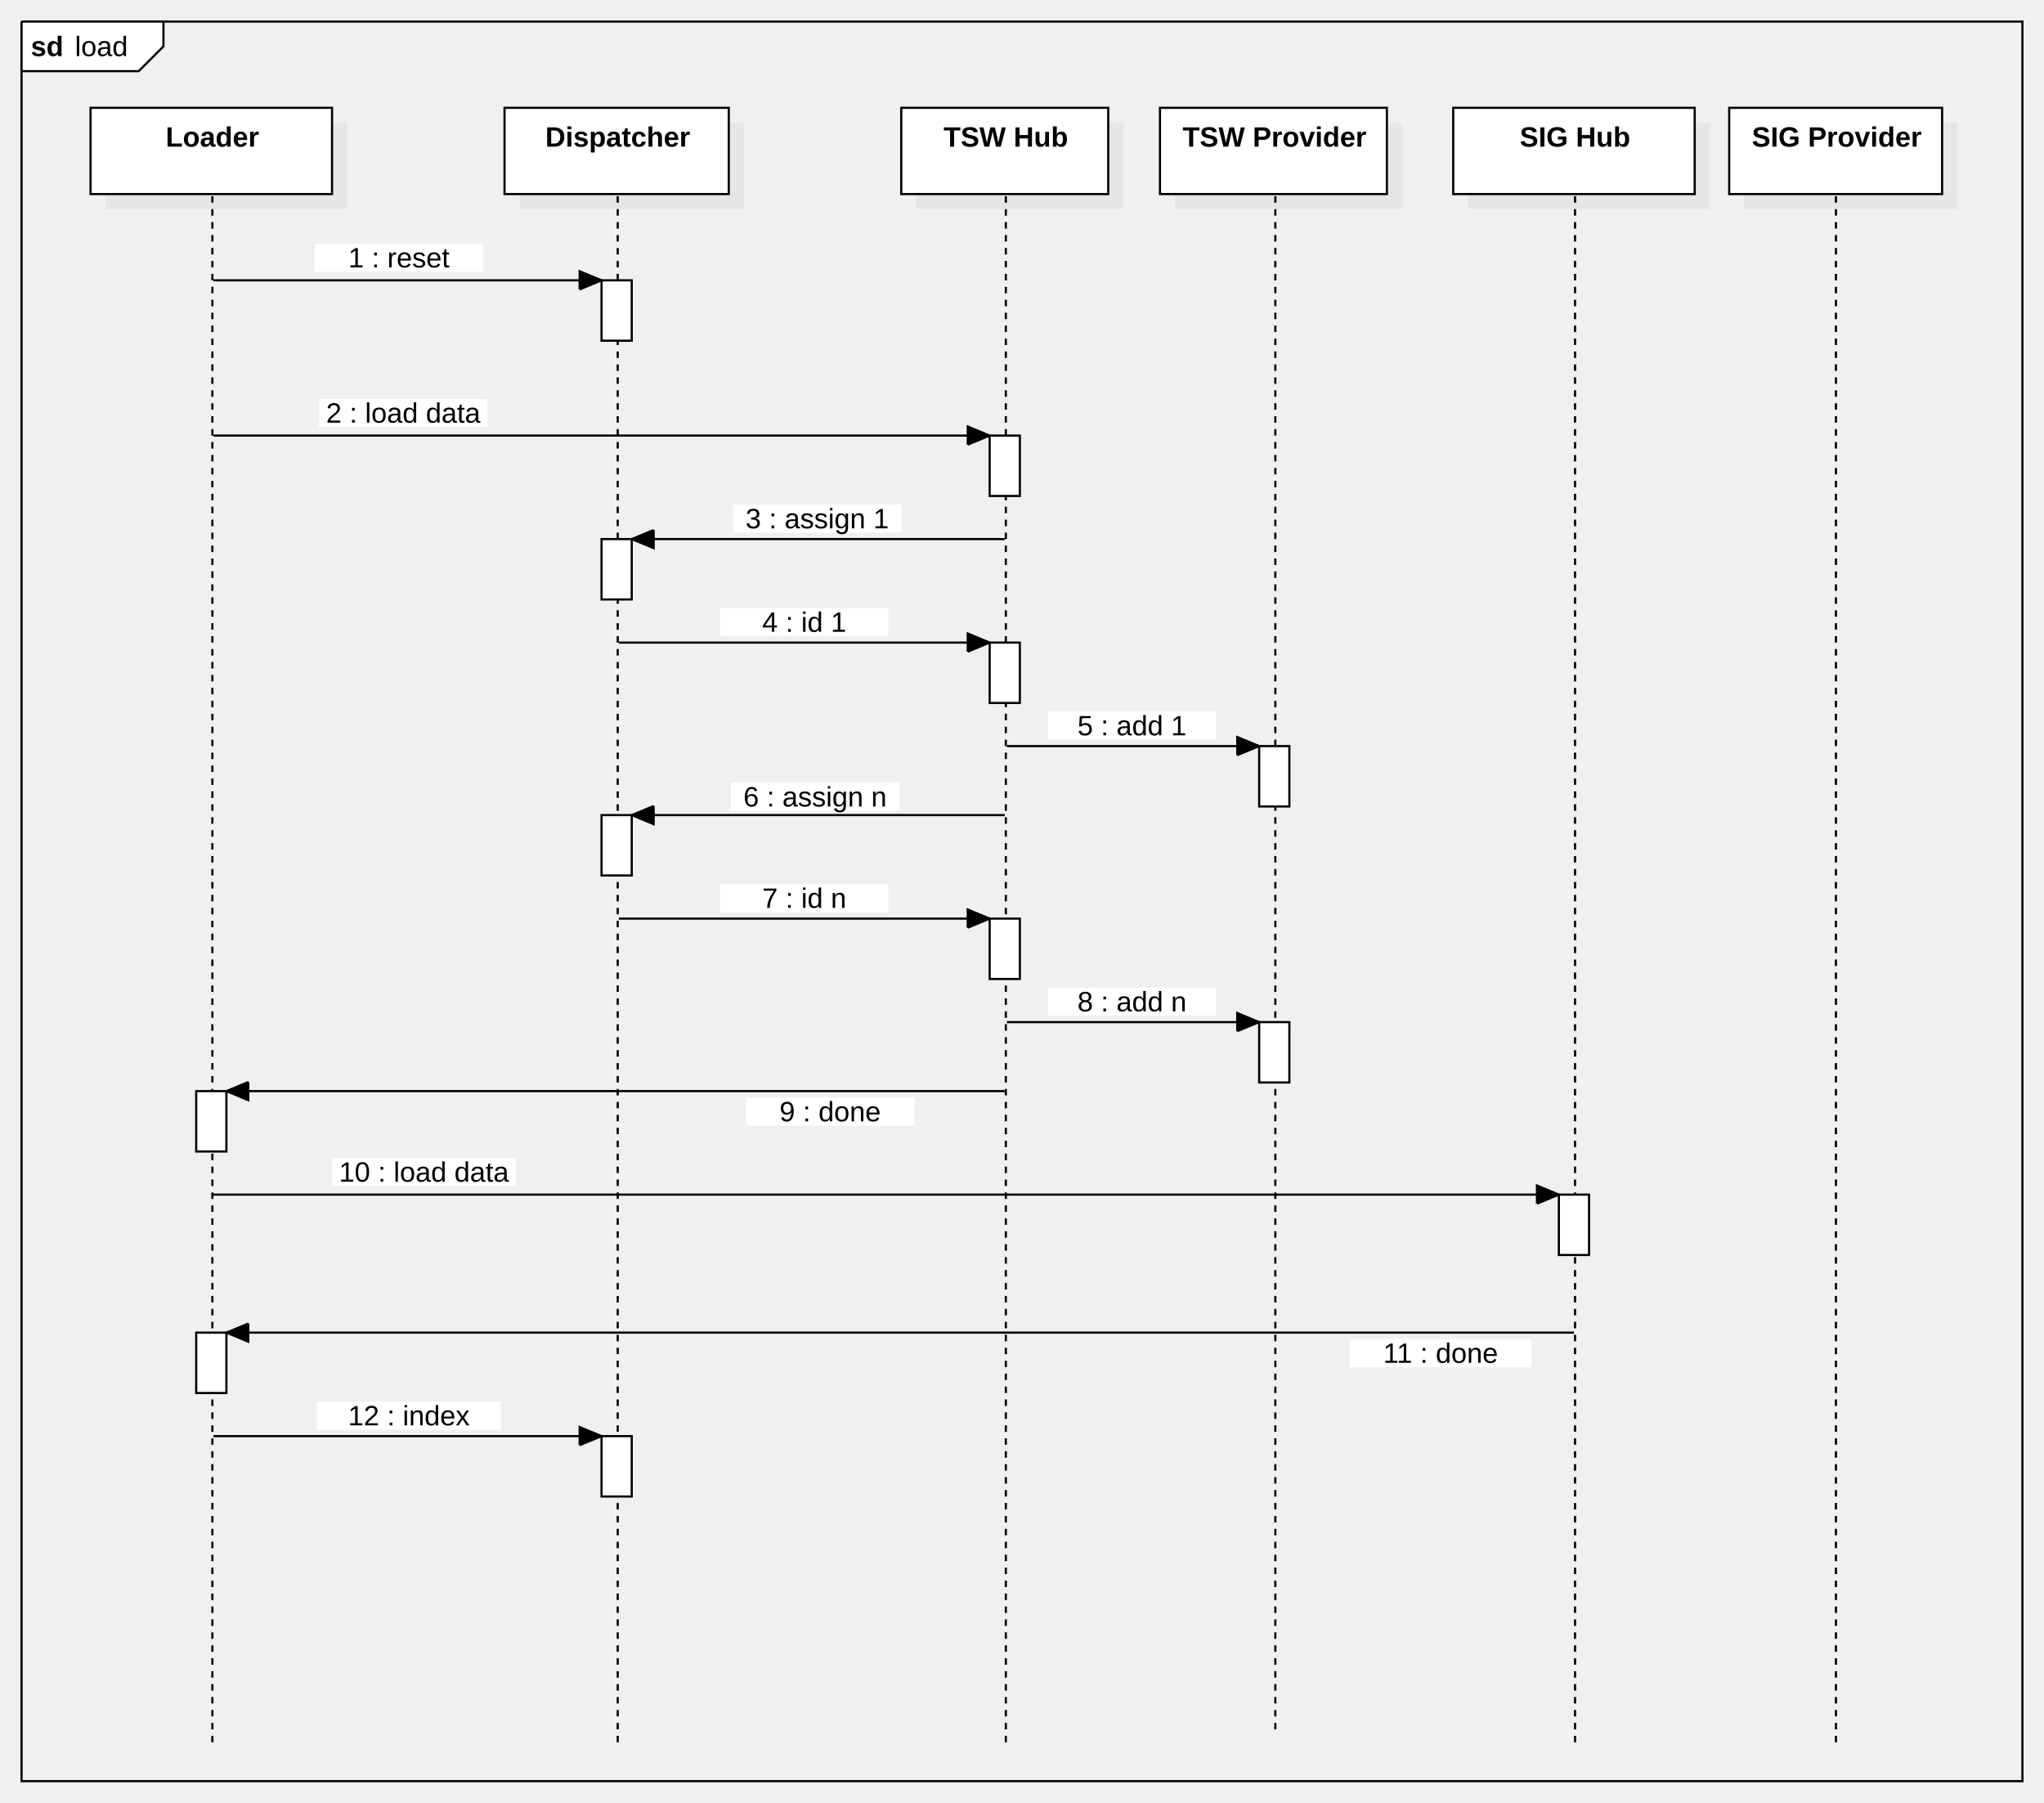
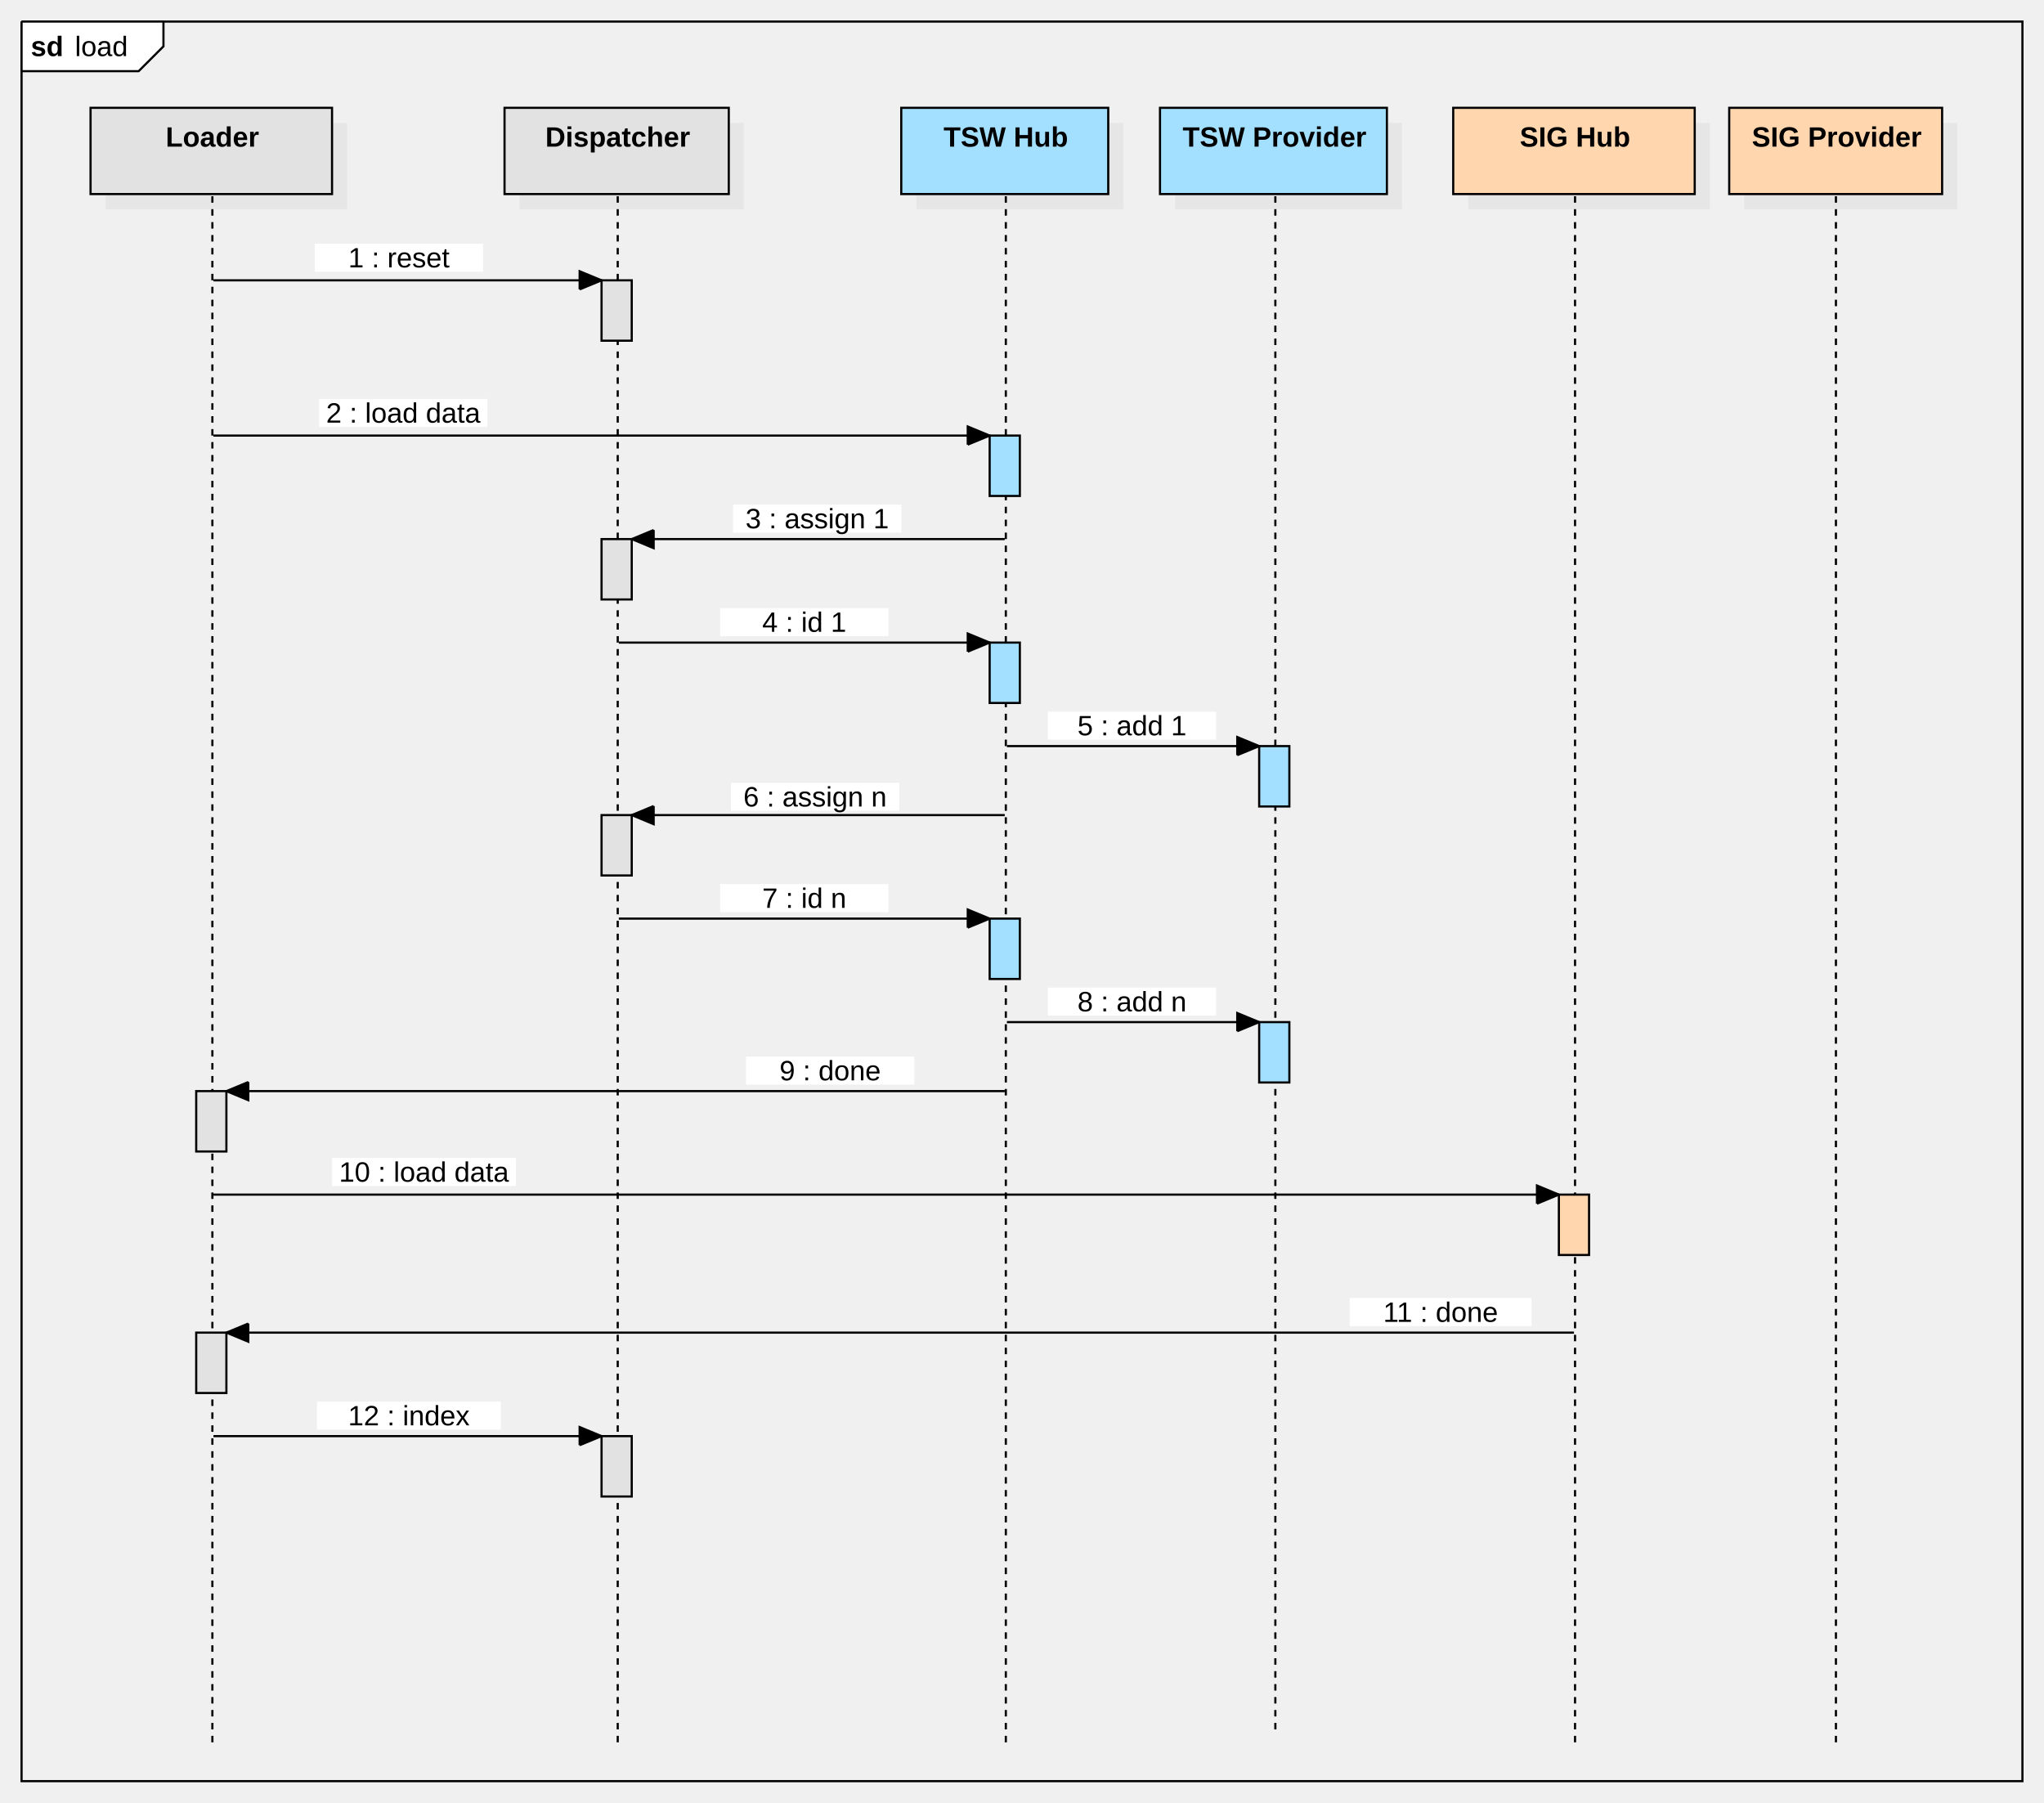
<svg xmlns="http://www.w3.org/2000/svg" version="1.1" width="948" height="836">
  <defs />
  <g>
    <g>
      <path fill="none" stroke="#000000" paint-order="fill stroke markers" d=" M 10 10 L 938 10 L 938 826 L 10 826 L 10 10" stroke-miterlimit="10" stroke-dasharray="" />
    </g>
    <g>
      <path fill="#ffffff" stroke="none" paint-order="stroke fill markers" d=" M 10 10 L 10 33 L 64.308 33 L 75.808 21.5 L 75.808 10 L 10 10" />
    </g>
    <g>
      <path fill="none" stroke="#000000" paint-order="fill stroke markers" d=" M 10 10 L 10 33 L 64.308 33 L 75.808 21.5 L 75.808 10 L 10 10 L 10 10" stroke-miterlimit="10" stroke-dasharray="" />
    </g>
    <g>
      <g>
        <path fill="none" stroke="none" />
        <text fill="#000000" stroke="none" font-family="Arial" font-size="13px" font-style="normal" font-weight="normal" text-decoration="undefined" x="93.019" y="11.5" text-anchor="middle" dominant-baseline="central" transform="matrix(1 0 0 1 -46 10)">
load</text>
      </g>
    </g>
    <g>
      <g>
        <path fill="none" stroke="none" />
        <text fill="#000000" stroke="none" font-family="Arial" font-size="13px" font-style="normal" font-weight="bold" text-decoration="undefined" x="67.865" y="11.5" text-anchor="middle" dominant-baseline="central" transform="matrix(1 0 0 1 -46 10)">
sd</text>
      </g>
    </g>
    <g>
      <rect fill="#C0C0C0" stroke="none" x="95" y="47" width="112" height="40" transform="matrix(1 0 0 1 -46 10)" fill-opacity="0.2" />
    </g>
    <g>
-       <rect fill="#ffffff" stroke="none" x="88" y="40" width="112" height="40" transform="matrix(1 0 0 1 -46 10)" />
+       <rect fill="#E2E2E2" stroke="none" x="88" y="40" width="112" height="40" transform="matrix(1 0 0 1 -46 10)" />
    </g>
    <g>
      <path fill="none" stroke="#000000" paint-order="fill stroke markers" d=" M 42 50 L 154 50 L 154 90 L 42 90 L 42 50 Z Z" stroke-miterlimit="10" stroke-dasharray="" />
    </g>
    <g>
      <g>
        <path fill="none" stroke="none" />
        <text fill="#000000" stroke="none" font-family="Arial" font-size="13px" font-style="normal" font-weight="bold" text-decoration="undefined" x="144.5" y="53.5" text-anchor="middle" dominant-baseline="central" transform="matrix(1 0 0 1 -46 10)">
Loader</text>
      </g>
    </g>
    <g>
      <path fill="none" stroke="#000000" paint-order="fill stroke markers" d=" M 98.5 91 L 98.5 810" stroke-miterlimit="10" stroke-dasharray="3" />
    </g>
    <g>
      <rect fill="#C0C0C0" stroke="none" x="287" y="47" width="104" height="40" transform="matrix(1 0 0 1 -46 10)" fill-opacity="0.2" />
    </g>
    <g>
-       <rect fill="#ffffff" stroke="none" x="280" y="40" width="104" height="40" transform="matrix(1 0 0 1 -46 10)" />
+       <rect fill="#E2E2E2" stroke="none" x="280" y="40" width="104" height="40" transform="matrix(1 0 0 1 -46 10)" />
    </g>
    <g>
      <path fill="none" stroke="#000000" paint-order="fill stroke markers" d=" M 234 50 L 338 50 L 338 90 L 234 90 L 234 50 Z Z" stroke-miterlimit="10" stroke-dasharray="" />
    </g>
    <g>
      <g>
        <path fill="none" stroke="none" />
        <text fill="#000000" stroke="none" font-family="Arial" font-size="13px" font-style="normal" font-weight="bold" text-decoration="undefined" x="332.5" y="53.5" text-anchor="middle" dominant-baseline="central" transform="matrix(1 0 0 1 -46 10)">
Dispatcher</text>
      </g>
    </g>
    <g>
      <path fill="none" stroke="#000000" paint-order="fill stroke markers" d=" M 286.5 91 L 286.5 810" stroke-miterlimit="10" stroke-dasharray="3" />
    </g>
    <g>
      <rect fill="#C0C0C0" stroke="none" x="471" y="47" width="96" height="40" transform="matrix(1 0 0 1 -46 10)" fill-opacity="0.2" />
    </g>
    <g>
-       <rect fill="#ffffff" stroke="none" x="464" y="40" width="96" height="40" transform="matrix(1 0 0 1 -46 10)" />
+       <rect fill="#A3E0FF" stroke="none" x="464" y="40" width="96" height="40" transform="matrix(1 0 0 1 -46 10)" />
    </g>
    <g>
      <path fill="none" stroke="#000000" paint-order="fill stroke markers" d=" M 418 50 L 514 50 L 514 90 L 418 90 L 418 50 Z Z" stroke-miterlimit="10" stroke-dasharray="" />
    </g>
    <g>
      <g>
        <path fill="none" stroke="none" />
        <text fill="#000000" stroke="none" font-family="Arial" font-size="13px" font-style="normal" font-weight="bold" text-decoration="undefined" x="512.5" y="53.5" text-anchor="middle" dominant-baseline="central" transform="matrix(1 0 0 1 -46 10)">
TSW Hub</text>
      </g>
    </g>
    <g>
      <path fill="none" stroke="#000000" paint-order="fill stroke markers" d=" M 466.5 91 L 466.5 810" stroke-miterlimit="10" stroke-dasharray="3" />
    </g>
    <g>
      <rect fill="#C0C0C0" stroke="none" x="591" y="47" width="105.236" height="40" transform="matrix(1 0 0 1 -46 10)" fill-opacity="0.2" />
    </g>
    <g>
-       <rect fill="#ffffff" stroke="none" x="584" y="40" width="105.236" height="40" transform="matrix(1 0 0 1 -46 10)" />
+       <rect fill="#A3E0FF" stroke="none" x="584" y="40" width="105.236" height="40" transform="matrix(1 0 0 1 -46 10)" />
    </g>
    <g>
      <path fill="none" stroke="#000000" paint-order="fill stroke markers" d=" M 538 50 L 643.236 50 L 643.236 90 L 538 90 L 538 50 Z Z" stroke-miterlimit="10" stroke-dasharray="" />
    </g>
    <g>
      <g>
        <path fill="none" stroke="none" />
        <text fill="#000000" stroke="none" font-family="Arial" font-size="13px" font-style="normal" font-weight="bold" text-decoration="undefined" x="637.118" y="53.5" text-anchor="middle" dominant-baseline="central" transform="matrix(1 0 0 1 -46 10)">
TSW Provider</text>
      </g>
    </g>
    <g>
      <path fill="none" stroke="#000000" paint-order="fill stroke markers" d=" M 591.5 91 L 591.5 802" stroke-miterlimit="10" stroke-dasharray="3" />
    </g>
    <g>
      <rect fill="#C0C0C0" stroke="none" x="727" y="47" width="112" height="40" transform="matrix(1 0 0 1 -46 10)" fill-opacity="0.2" />
    </g>
    <g>
-       <rect fill="#ffffff" stroke="none" x="720" y="40" width="112" height="40" transform="matrix(1 0 0 1 -46 10)" />
+       <rect fill="#FFD6AD" stroke="none" x="720" y="40" width="112" height="40" transform="matrix(1 0 0 1 -46 10)" />
    </g>
    <g>
      <path fill="none" stroke="#000000" paint-order="fill stroke markers" d=" M 674 50 L 786 50 L 786 90 L 674 90 L 674 50 Z Z" stroke-miterlimit="10" stroke-dasharray="" />
    </g>
    <g>
      <g>
        <path fill="none" stroke="none" />
        <text fill="#000000" stroke="none" font-family="Arial" font-size="13px" font-style="normal" font-weight="bold" text-decoration="undefined" x="776.5" y="53.5" text-anchor="middle" dominant-baseline="central" transform="matrix(1 0 0 1 -46 10)">
SIG Hub</text>
      </g>
    </g>
    <g>
      <path fill="none" stroke="#000000" paint-order="fill stroke markers" d=" M 730.5 91 L 730.5 810" stroke-miterlimit="10" stroke-dasharray="3" />
    </g>
    <g>
      <rect fill="#C0C0C0" stroke="none" x="855" y="47" width="98.749" height="40" transform="matrix(1 0 0 1 -46 10)" fill-opacity="0.2" />
    </g>
    <g>
-       <rect fill="#ffffff" stroke="none" x="848" y="40" width="98.749" height="40" transform="matrix(1 0 0 1 -46 10)" />
+       <rect fill="#FFD6AD" stroke="none" x="848" y="40" width="98.749" height="40" transform="matrix(1 0 0 1 -46 10)" />
    </g>
    <g>
      <path fill="none" stroke="#000000" paint-order="fill stroke markers" d=" M 802 50 L 900.749 50 L 900.749 90 L 802 90 L 802 50 Z Z" stroke-miterlimit="10" stroke-dasharray="" />
    </g>
    <g>
      <g>
        <path fill="none" stroke="none" />
        <text fill="#000000" stroke="none" font-family="Arial" font-size="13px" font-style="normal" font-weight="bold" text-decoration="undefined" x="897.875" y="53.5" text-anchor="middle" dominant-baseline="central" transform="matrix(1 0 0 1 -46 10)">
SIG Provider</text>
      </g>
    </g>
    <g>
      <path fill="none" stroke="#000000" paint-order="fill stroke markers" d=" M 851.5 91 L 851.5 810" stroke-miterlimit="10" stroke-dasharray="3" />
    </g>
    <g>
      <path fill="none" stroke="#000000" paint-order="fill stroke markers" d=" M 99 130 L 279 130" stroke-miterlimit="10" stroke-dasharray="" />
    </g>
    <g>
      <path fill="#000000" stroke="none" paint-order="stroke fill markers" d=" M 268.837 134.21 L 279 130 L 268.837 125.79" />
    </g>
    <g>
      <path fill="none" stroke="#000000" paint-order="fill stroke markers" d=" M 268.837 134.21 L 279 130 L 268.837 125.79 L 268.837 134.21" stroke-miterlimit="10" stroke-dasharray="" />
    </g>
    <g>
      <rect fill="#ffffff" stroke="none" x="192" y="103" width="78.044" height="13" transform="matrix(1 0 0 1 -46 10)" />
    </g>
    <g>
      <g>
        <path fill="none" stroke="none" />
        <text fill="#000000" stroke="none" font-family="Arial" font-size="13px" font-style="normal" font-weight="normal" text-decoration="undefined" x="231.022" y="109.5" text-anchor="middle" dominant-baseline="central" transform="matrix(1 0 0 1 -46 10)">
1 : reset</text>
      </g>
    </g>
    <g>
-       <rect fill="#ffffff" stroke="none" x="325" y="120" width="14" height="28" transform="matrix(1 0 0 1 -46 10)" />
+       <rect fill="#E2E2E2" stroke="none" x="325" y="120" width="14" height="28" transform="matrix(1 0 0 1 -46 10)" />
    </g>
    <g>
      <path fill="none" stroke="#000000" paint-order="fill stroke markers" d=" M 279 130 L 293 130 L 293 158 L 279 158 L 279 130 Z Z" stroke-miterlimit="10" stroke-dasharray="" />
    </g>
    <g>
      <path fill="none" stroke="#000000" paint-order="fill stroke markers" d=" M 99 202 L 459 202" stroke-miterlimit="10" stroke-dasharray="" />
    </g>
    <g>
      <path fill="#000000" stroke="none" paint-order="stroke fill markers" d=" M 448.837 206.21 L 459 202 L 448.837 197.79" />
    </g>
    <g>
      <path fill="none" stroke="#000000" paint-order="fill stroke markers" d=" M 448.837 206.21 L 459 202 L 448.837 197.79 L 448.837 206.21" stroke-miterlimit="10" stroke-dasharray="" />
    </g>
    <g>
      <rect fill="#ffffff" stroke="none" x="194" y="175" width="78.044" height="13" transform="matrix(1 0 0 1 -46 10)" />
    </g>
    <g>
      <g>
        <path fill="none" stroke="none" />
        <text fill="#000000" stroke="none" font-family="Arial" font-size="13px" font-style="normal" font-weight="normal" text-decoration="undefined" x="233.022" y="181.5" text-anchor="middle" dominant-baseline="central" transform="matrix(1 0 0 1 -46 10)">
2 : load data</text>
      </g>
    </g>
    <g>
-       <rect fill="#ffffff" stroke="none" x="505" y="192" width="14" height="28" transform="matrix(1 0 0 1 -46 10)" />
+       <rect fill="#A3E0FF" stroke="none" x="505" y="192" width="14" height="28" transform="matrix(1 0 0 1 -46 10)" />
    </g>
    <g>
      <path fill="none" stroke="#000000" paint-order="fill stroke markers" d=" M 459 202 L 473 202 L 473 230 L 459 230 L 459 202 Z Z" stroke-miterlimit="10" stroke-dasharray="" />
    </g>
    <g>
      <path fill="none" stroke="#000000" paint-order="fill stroke markers" d=" M 466 250 L 293 250" stroke-miterlimit="10" stroke-dasharray="" />
    </g>
    <g>
      <path fill="#000000" stroke="none" paint-order="stroke fill markers" d=" M 303.163 245.79 L 293 250 L 303.163 254.21" />
    </g>
    <g>
      <path fill="none" stroke="#000000" paint-order="fill stroke markers" d=" M 303.163 245.79 L 293 250 L 303.163 254.21 L 303.163 245.79" stroke-miterlimit="10" stroke-dasharray="" />
    </g>
    <g>
      <rect fill="#ffffff" stroke="none" x="386" y="224" width="78.044" height="13" transform="matrix(1 0 0 1 -46 10)" />
    </g>
    <g>
      <g>
        <path fill="none" stroke="none" />
        <text fill="#000000" stroke="none" font-family="Arial" font-size="13px" font-style="normal" font-weight="normal" text-decoration="undefined" x="425.022" y="230.5" text-anchor="middle" dominant-baseline="central" transform="matrix(1 0 0 1 -46 10)">
3 : assign 1</text>
      </g>
    </g>
    <g>
-       <rect fill="#ffffff" stroke="none" x="325" y="240" width="14" height="28" transform="matrix(1 0 0 1 -46 10)" />
+       <rect fill="#E2E2E2" stroke="none" x="325" y="240" width="14" height="28" transform="matrix(1 0 0 1 -46 10)" />
    </g>
    <g>
      <path fill="none" stroke="#000000" paint-order="fill stroke markers" d=" M 279 250 L 293 250 L 293 278 L 279 278 L 279 250 Z Z" stroke-miterlimit="10" stroke-dasharray="" />
    </g>
    <g>
      <path fill="none" stroke="#000000" paint-order="fill stroke markers" d=" M 287 298 L 459 298" stroke-miterlimit="10" stroke-dasharray="" />
    </g>
    <g>
      <path fill="#000000" stroke="none" paint-order="stroke fill markers" d=" M 448.837 302.21 L 459 298 L 448.837 293.79" />
    </g>
    <g>
      <path fill="none" stroke="#000000" paint-order="fill stroke markers" d=" M 448.837 302.21 L 459 298 L 448.837 293.79 L 448.837 302.21" stroke-miterlimit="10" stroke-dasharray="" />
    </g>
    <g>
      <rect fill="#ffffff" stroke="none" x="380" y="272" width="78.044" height="13" transform="matrix(1 0 0 1 -46 10)" />
    </g>
    <g>
      <g>
        <path fill="none" stroke="none" />
        <text fill="#000000" stroke="none" font-family="Arial" font-size="13px" font-style="normal" font-weight="normal" text-decoration="undefined" x="419.022" y="278.5" text-anchor="middle" dominant-baseline="central" transform="matrix(1 0 0 1 -46 10)">
4 : id 1</text>
      </g>
    </g>
    <g>
-       <rect fill="#ffffff" stroke="none" x="505" y="288" width="14" height="28" transform="matrix(1 0 0 1 -46 10)" />
+       <rect fill="#A3E0FF" stroke="none" x="505" y="288" width="14" height="28" transform="matrix(1 0 0 1 -46 10)" />
    </g>
    <g>
      <path fill="none" stroke="#000000" paint-order="fill stroke markers" d=" M 459 298 L 473 298 L 473 326 L 459 326 L 459 298 Z Z" stroke-miterlimit="10" stroke-dasharray="" />
    </g>
    <g>
      <path fill="none" stroke="#000000" paint-order="fill stroke markers" d=" M 467 346 L 584 346" stroke-miterlimit="10" stroke-dasharray="" />
    </g>
    <g>
      <path fill="#000000" stroke="none" paint-order="stroke fill markers" d=" M 573.837 350.21 L 584 346 L 573.837 341.79" />
    </g>
    <g>
      <path fill="none" stroke="#000000" paint-order="fill stroke markers" d=" M 573.837 350.21 L 584 346 L 573.837 341.79 L 573.837 350.21" stroke-miterlimit="10" stroke-dasharray="" />
    </g>
    <g>
      <rect fill="#ffffff" stroke="none" x="532" y="320" width="78.044" height="13" transform="matrix(1 0 0 1 -46 10)" />
    </g>
    <g>
      <g>
        <path fill="none" stroke="none" />
        <text fill="#000000" stroke="none" font-family="Arial" font-size="13px" font-style="normal" font-weight="normal" text-decoration="undefined" x="571.022" y="326.5" text-anchor="middle" dominant-baseline="central" transform="matrix(1 0 0 1 -46 10)">
5 : add 1</text>
      </g>
    </g>
    <g>
-       <rect fill="#ffffff" stroke="none" x="630" y="336" width="14" height="28" transform="matrix(1 0 0 1 -46 10)" />
+       <rect fill="#A3E0FF" stroke="none" x="630" y="336" width="14" height="28" transform="matrix(1 0 0 1 -46 10)" />
    </g>
    <g>
      <path fill="none" stroke="#000000" paint-order="fill stroke markers" d=" M 584 346 L 598 346 L 598 374 L 584 374 L 584 346 Z Z" stroke-miterlimit="10" stroke-dasharray="" />
    </g>
    <g>
      <path fill="none" stroke="#000000" paint-order="fill stroke markers" d=" M 466 378 L 293 378" stroke-miterlimit="10" stroke-dasharray="" />
    </g>
    <g>
      <path fill="#000000" stroke="none" paint-order="stroke fill markers" d=" M 303.163 373.79 L 293 378 L 303.163 382.21" />
    </g>
    <g>
      <path fill="none" stroke="#000000" paint-order="fill stroke markers" d=" M 303.163 373.79 L 293 378 L 303.163 382.21 L 303.163 373.79" stroke-miterlimit="10" stroke-dasharray="" />
    </g>
    <g>
      <rect fill="#ffffff" stroke="none" x="385" y="353" width="78.044" height="13" transform="matrix(1 0 0 1 -46 10)" />
    </g>
    <g>
      <g>
        <path fill="none" stroke="none" />
        <text fill="#000000" stroke="none" font-family="Arial" font-size="13px" font-style="normal" font-weight="normal" text-decoration="undefined" x="424.022" y="359.5" text-anchor="middle" dominant-baseline="central" transform="matrix(1 0 0 1 -46 10)">
6 : assign n</text>
      </g>
    </g>
    <g>
-       <rect fill="#ffffff" stroke="none" x="325" y="368" width="14" height="28" transform="matrix(1 0 0 1 -46 10)" />
+       <rect fill="#E2E2E2" stroke="none" x="325" y="368" width="14" height="28" transform="matrix(1 0 0 1 -46 10)" />
    </g>
    <g>
      <path fill="none" stroke="#000000" paint-order="fill stroke markers" d=" M 279 378 L 293 378 L 293 406 L 279 406 L 279 378 Z Z" stroke-miterlimit="10" stroke-dasharray="" />
    </g>
    <g>
      <path fill="none" stroke="#000000" paint-order="fill stroke markers" d=" M 287 426 L 459 426" stroke-miterlimit="10" stroke-dasharray="" />
    </g>
    <g>
      <path fill="#000000" stroke="none" paint-order="stroke fill markers" d=" M 448.837 430.21 L 459 426 L 448.837 421.79" />
    </g>
    <g>
      <path fill="none" stroke="#000000" paint-order="fill stroke markers" d=" M 448.837 430.21 L 459 426 L 448.837 421.79 L 448.837 430.21" stroke-miterlimit="10" stroke-dasharray="" />
    </g>
    <g>
      <rect fill="#ffffff" stroke="none" x="380" y="400" width="78.044" height="13" transform="matrix(1 0 0 1 -46 10)" />
    </g>
    <g>
      <g>
        <path fill="none" stroke="none" />
        <text fill="#000000" stroke="none" font-family="Arial" font-size="13px" font-style="normal" font-weight="normal" text-decoration="undefined" x="419.022" y="406.5" text-anchor="middle" dominant-baseline="central" transform="matrix(1 0 0 1 -46 10)">
7 : id n</text>
      </g>
    </g>
    <g>
-       <rect fill="#ffffff" stroke="none" x="505" y="416" width="14" height="28" transform="matrix(1 0 0 1 -46 10)" />
+       <rect fill="#A3E0FF" stroke="none" x="505" y="416" width="14" height="28" transform="matrix(1 0 0 1 -46 10)" />
    </g>
    <g>
      <path fill="none" stroke="#000000" paint-order="fill stroke markers" d=" M 459 426 L 473 426 L 473 454 L 459 454 L 459 426 Z Z" stroke-miterlimit="10" stroke-dasharray="" />
    </g>
    <g>
      <path fill="none" stroke="#000000" paint-order="fill stroke markers" d=" M 467 474 L 584 474" stroke-miterlimit="10" stroke-dasharray="" />
    </g>
    <g>
      <path fill="#000000" stroke="none" paint-order="stroke fill markers" d=" M 573.837 478.21 L 584 474 L 573.837 469.79" />
    </g>
    <g>
      <path fill="none" stroke="#000000" paint-order="fill stroke markers" d=" M 573.837 478.21 L 584 474 L 573.837 469.79 L 573.837 478.21" stroke-miterlimit="10" stroke-dasharray="" />
    </g>
    <g>
      <rect fill="#ffffff" stroke="none" x="532" y="448" width="78.044" height="13" transform="matrix(1 0 0 1 -46 10)" />
    </g>
    <g>
      <g>
        <path fill="none" stroke="none" />
        <text fill="#000000" stroke="none" font-family="Arial" font-size="13px" font-style="normal" font-weight="normal" text-decoration="undefined" x="571.022" y="454.5" text-anchor="middle" dominant-baseline="central" transform="matrix(1 0 0 1 -46 10)">
8 : add n</text>
      </g>
    </g>
    <g>
-       <rect fill="#ffffff" stroke="none" x="630" y="464" width="14" height="28" transform="matrix(1 0 0 1 -46 10)" />
+       <rect fill="#A3E0FF" stroke="none" x="630" y="464" width="14" height="28" transform="matrix(1 0 0 1 -46 10)" />
    </g>
    <g>
      <path fill="none" stroke="#000000" paint-order="fill stroke markers" d=" M 584 474 L 598 474 L 598 502 L 584 502 L 584 474 Z Z" stroke-miterlimit="10" stroke-dasharray="" />
    </g>
    <g>
      <path fill="none" stroke="#000000" paint-order="fill stroke markers" d=" M 466 506 L 105 506" stroke-miterlimit="10" stroke-dasharray="" />
    </g>
    <g>
      <path fill="#000000" stroke="none" paint-order="stroke fill markers" d=" M 115.163 501.79 L 105 506 L 115.163 510.21" />
    </g>
    <g>
      <path fill="none" stroke="#000000" paint-order="fill stroke markers" d=" M 115.163 501.79 L 105 506 L 115.163 510.21 L 115.163 501.79" stroke-miterlimit="10" stroke-dasharray="" />
    </g>
    <g>
-       <rect fill="#ffffff" stroke="none" x="392" y="499" width="78.044" height="13" transform="matrix(1 0 0 1 -46 10)" />
-     </g>
-     <g>
-       <g>
-         <path fill="none" stroke="none" />
-         <text fill="#000000" stroke="none" font-family="Arial" font-size="13px" font-style="normal" font-weight="normal" text-decoration="undefined" x="431.022" y="505.5" text-anchor="middle" dominant-baseline="central" transform="matrix(1 0 0 1 -46 10)">
+       <rect fill="#ffffff" stroke="none" x="392" y="480" width="78.044" height="13" transform="matrix(1 0 0 1 -46 10)" />
+     </g>
+     <g>
+       <g>
+         <path fill="none" stroke="none" />
+         <text fill="#000000" stroke="none" font-family="Arial" font-size="13px" font-style="normal" font-weight="normal" text-decoration="undefined" x="431.022" y="486.5" text-anchor="middle" dominant-baseline="central" transform="matrix(1 0 0 1 -46 10)">
9 : done</text>
      </g>
    </g>
    <g>
-       <rect fill="#ffffff" stroke="none" x="137" y="496" width="14" height="28" transform="matrix(1 0 0 1 -46 10)" />
+       <rect fill="#E2E2E2" stroke="none" x="137" y="496" width="14" height="28" transform="matrix(1 0 0 1 -46 10)" />
    </g>
    <g>
      <path fill="none" stroke="#000000" paint-order="fill stroke markers" d=" M 91 506 L 105 506 L 105 534 L 91 534 L 91 506 Z Z" stroke-miterlimit="10" stroke-dasharray="" />
    </g>
    <g>
      <path fill="none" stroke="#000000" paint-order="fill stroke markers" d=" M 99 554 L 723 554" stroke-miterlimit="10" stroke-dasharray="" />
    </g>
    <g>
      <path fill="#000000" stroke="none" paint-order="stroke fill markers" d=" M 712.837 558.21 L 723 554 L 712.837 549.79" />
    </g>
    <g>
      <path fill="none" stroke="#000000" paint-order="fill stroke markers" d=" M 712.837 558.21 L 723 554 L 712.837 549.79 L 712.837 558.21" stroke-miterlimit="10" stroke-dasharray="" />
    </g>
    <g>
      <rect fill="#ffffff" stroke="none" x="200" y="527" width="85.274" height="13" transform="matrix(1 0 0 1 -46 10)" />
    </g>
    <g>
      <g>
        <path fill="none" stroke="none" />
        <text fill="#000000" stroke="none" font-family="Arial" font-size="13px" font-style="normal" font-weight="normal" text-decoration="undefined" x="242.637" y="533.5" text-anchor="middle" dominant-baseline="central" transform="matrix(1 0 0 1 -46 10)">
10 : load data</text>
      </g>
    </g>
    <g>
-       <rect fill="#ffffff" stroke="none" x="769" y="544" width="14" height="28" transform="matrix(1 0 0 1 -46 10)" />
+       <rect fill="#FFD6AD" stroke="none" x="769" y="544" width="14" height="28" transform="matrix(1 0 0 1 -46 10)" />
    </g>
    <g>
      <path fill="none" stroke="#000000" paint-order="fill stroke markers" d=" M 723 554 L 737 554 L 737 582 L 723 582 L 723 554 Z Z" stroke-miterlimit="10" stroke-dasharray="" />
    </g>
    <g>
      <path fill="none" stroke="#000000" paint-order="fill stroke markers" d=" M 730 618 L 105 618" stroke-miterlimit="10" stroke-dasharray="" />
    </g>
    <g>
      <path fill="#000000" stroke="none" paint-order="stroke fill markers" d=" M 115.163 613.79 L 105 618 L 115.163 622.21" />
    </g>
    <g>
      <path fill="none" stroke="#000000" paint-order="fill stroke markers" d=" M 115.163 613.79 L 105 618 L 115.163 622.21 L 115.163 613.79" stroke-miterlimit="10" stroke-dasharray="" />
    </g>
    <g>
-       <rect fill="#ffffff" stroke="none" x="672" y="611" width="84.31" height="13" transform="matrix(1 0 0 1 -46 10)" />
-     </g>
-     <g>
-       <g>
-         <path fill="none" stroke="none" />
-         <text fill="#000000" stroke="none" font-family="Arial" font-size="13px" font-style="normal" font-weight="normal" text-decoration="undefined" x="714.155" y="617.5" text-anchor="middle" dominant-baseline="central" transform="matrix(1 0 0 1 -46 10)">
+       <rect fill="#ffffff" stroke="none" x="672" y="592" width="84.31" height="13" transform="matrix(1 0 0 1 -46 10)" />
+     </g>
+     <g>
+       <g>
+         <path fill="none" stroke="none" />
+         <text fill="#000000" stroke="none" font-family="Arial" font-size="13px" font-style="normal" font-weight="normal" text-decoration="undefined" x="714.155" y="598.5" text-anchor="middle" dominant-baseline="central" transform="matrix(1 0 0 1 -46 10)">
11 : done</text>
      </g>
    </g>
    <g>
-       <rect fill="#ffffff" stroke="none" x="137" y="608" width="14" height="28" transform="matrix(1 0 0 1 -46 10)" />
+       <rect fill="#E2E2E2" stroke="none" x="137" y="608" width="14" height="28" transform="matrix(1 0 0 1 -46 10)" />
    </g>
    <g>
      <path fill="none" stroke="#000000" paint-order="fill stroke markers" d=" M 91 618 L 105 618 L 105 646 L 91 646 L 91 618 Z Z" stroke-miterlimit="10" stroke-dasharray="" />
    </g>
    <g>
      <path fill="none" stroke="#000000" paint-order="fill stroke markers" d=" M 99 666 L 279 666" stroke-miterlimit="10" stroke-dasharray="" />
    </g>
    <g>
      <path fill="#000000" stroke="none" paint-order="stroke fill markers" d=" M 268.837 670.21 L 279 666 L 268.837 661.79" />
    </g>
    <g>
      <path fill="none" stroke="#000000" paint-order="fill stroke markers" d=" M 268.837 670.21 L 279 666 L 268.837 661.79 L 268.837 670.21" stroke-miterlimit="10" stroke-dasharray="" />
    </g>
    <g>
      <rect fill="#ffffff" stroke="none" x="193" y="640" width="85.274" height="13" transform="matrix(1 0 0 1 -46 10)" />
    </g>
    <g>
      <g>
        <path fill="none" stroke="none" />
        <text fill="#000000" stroke="none" font-family="Arial" font-size="13px" font-style="normal" font-weight="normal" text-decoration="undefined" x="235.637" y="646.5" text-anchor="middle" dominant-baseline="central" transform="matrix(1 0 0 1 -46 10)">
12 : index</text>
      </g>
    </g>
    <g>
-       <rect fill="#ffffff" stroke="none" x="325" y="656" width="14" height="28" transform="matrix(1 0 0 1 -46 10)" />
+       <rect fill="#E2E2E2" stroke="none" x="325" y="656" width="14" height="28" transform="matrix(1 0 0 1 -46 10)" />
    </g>
    <g>
      <path fill="none" stroke="#000000" paint-order="fill stroke markers" d=" M 279 666 L 293 666 L 293 694 L 279 694 L 279 666 Z Z" stroke-miterlimit="10" stroke-dasharray="" />
    </g>
  </g>
</svg>
